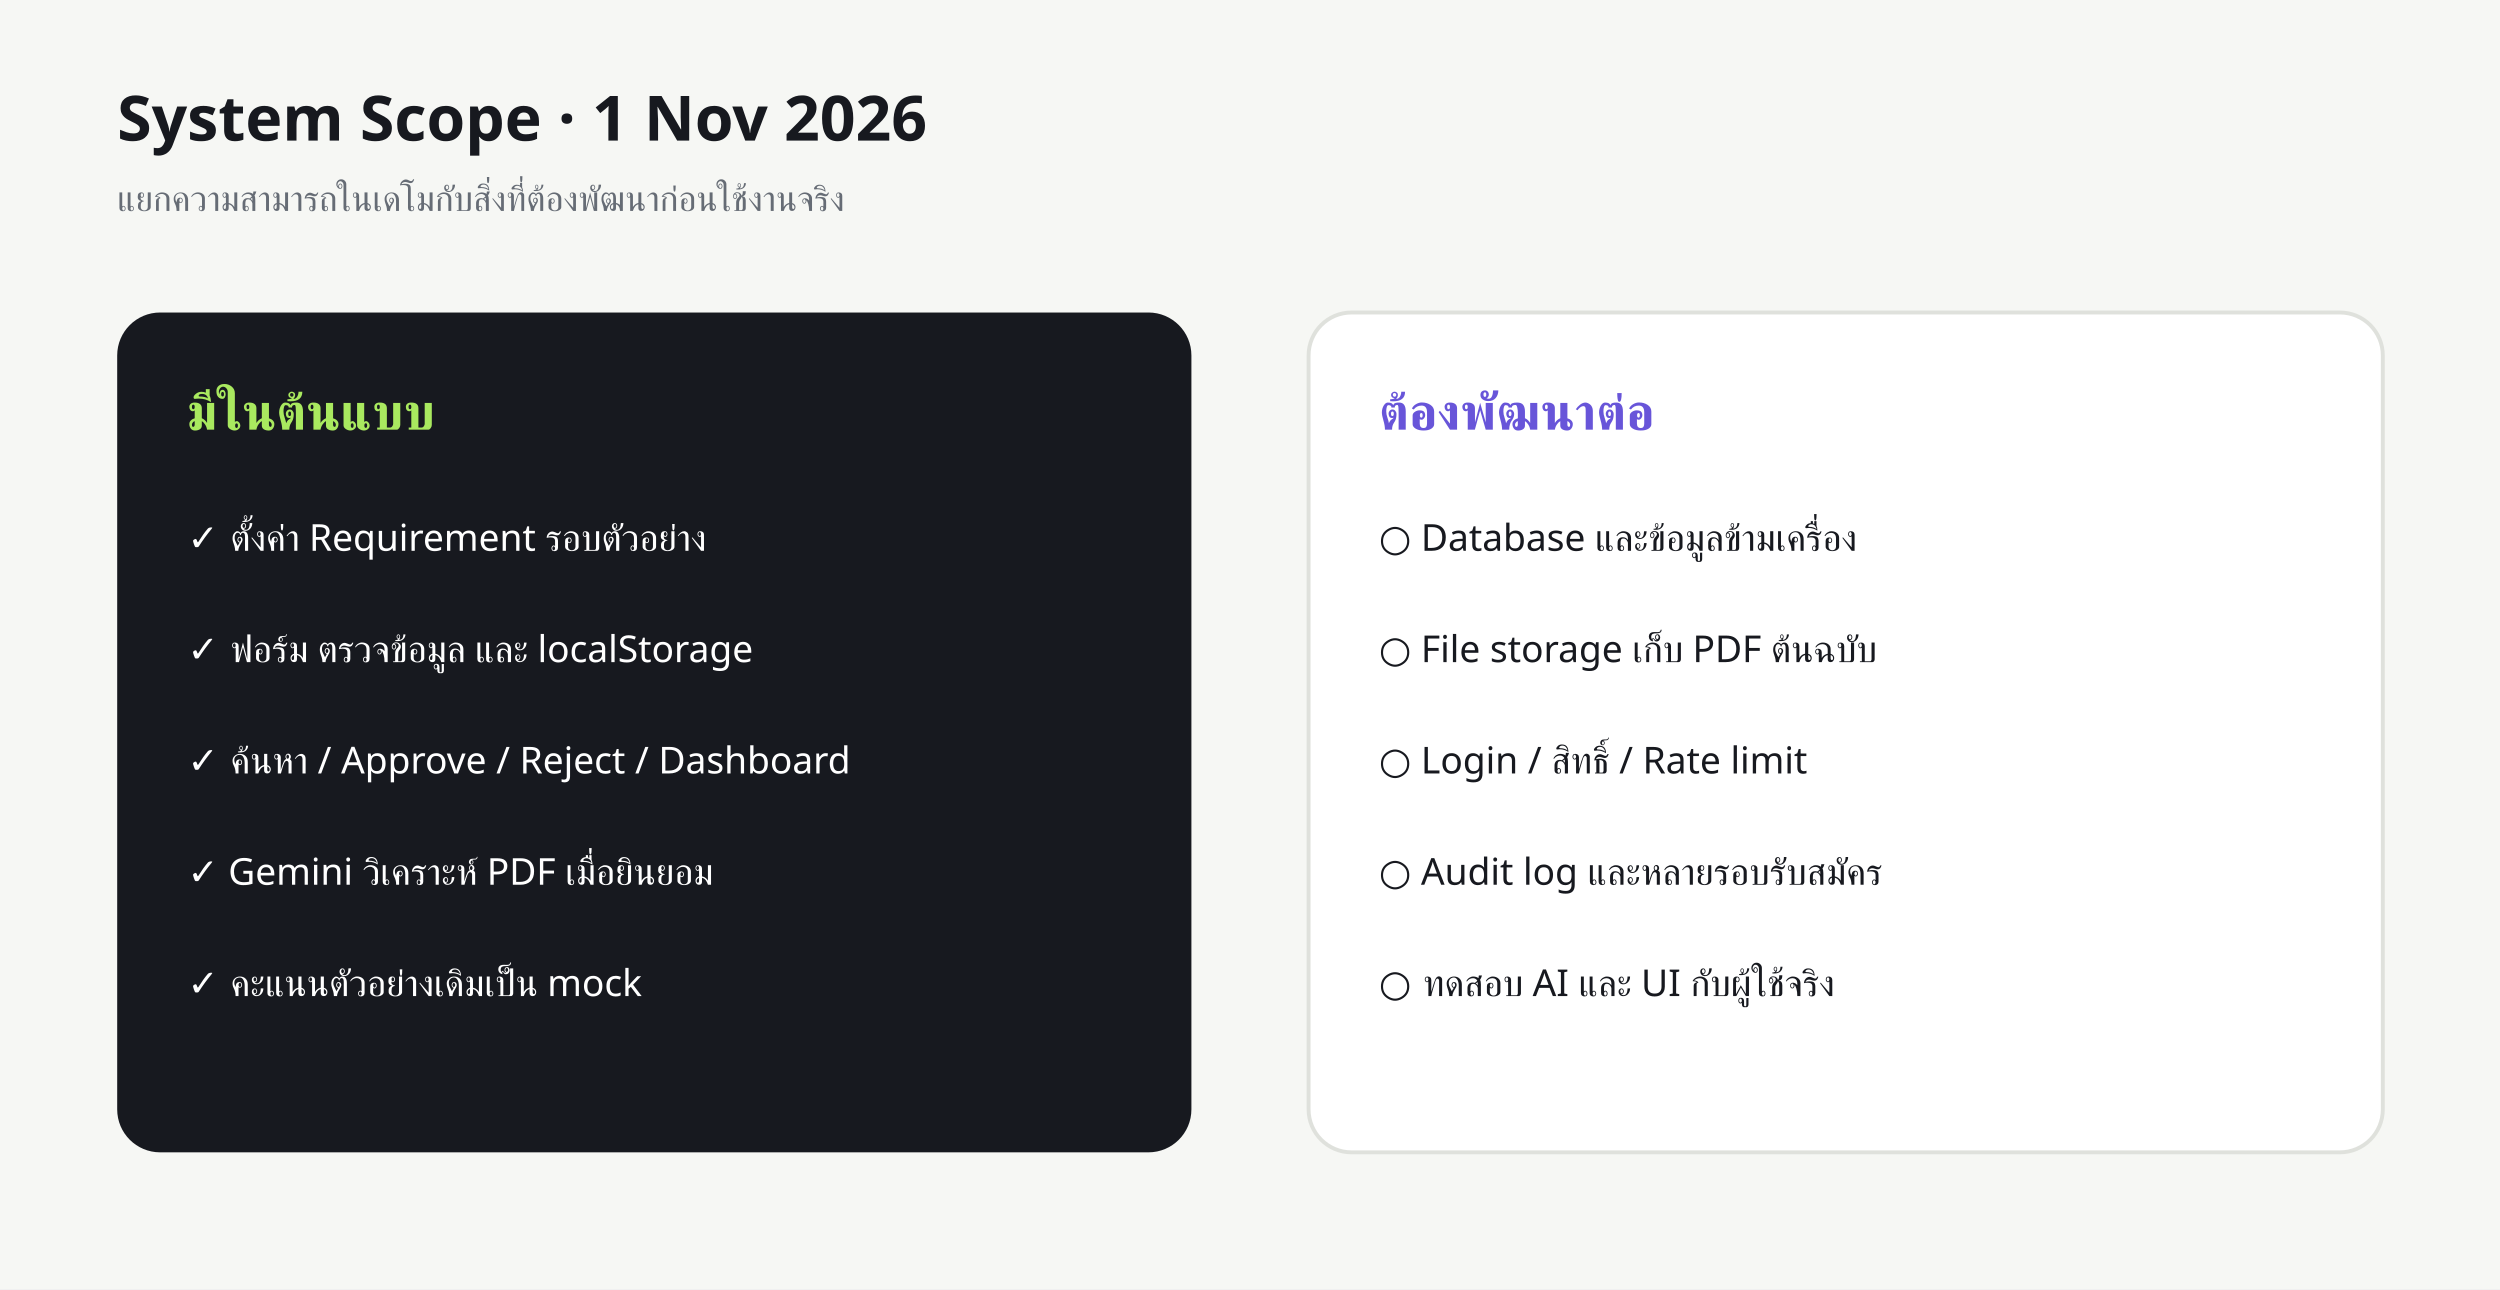
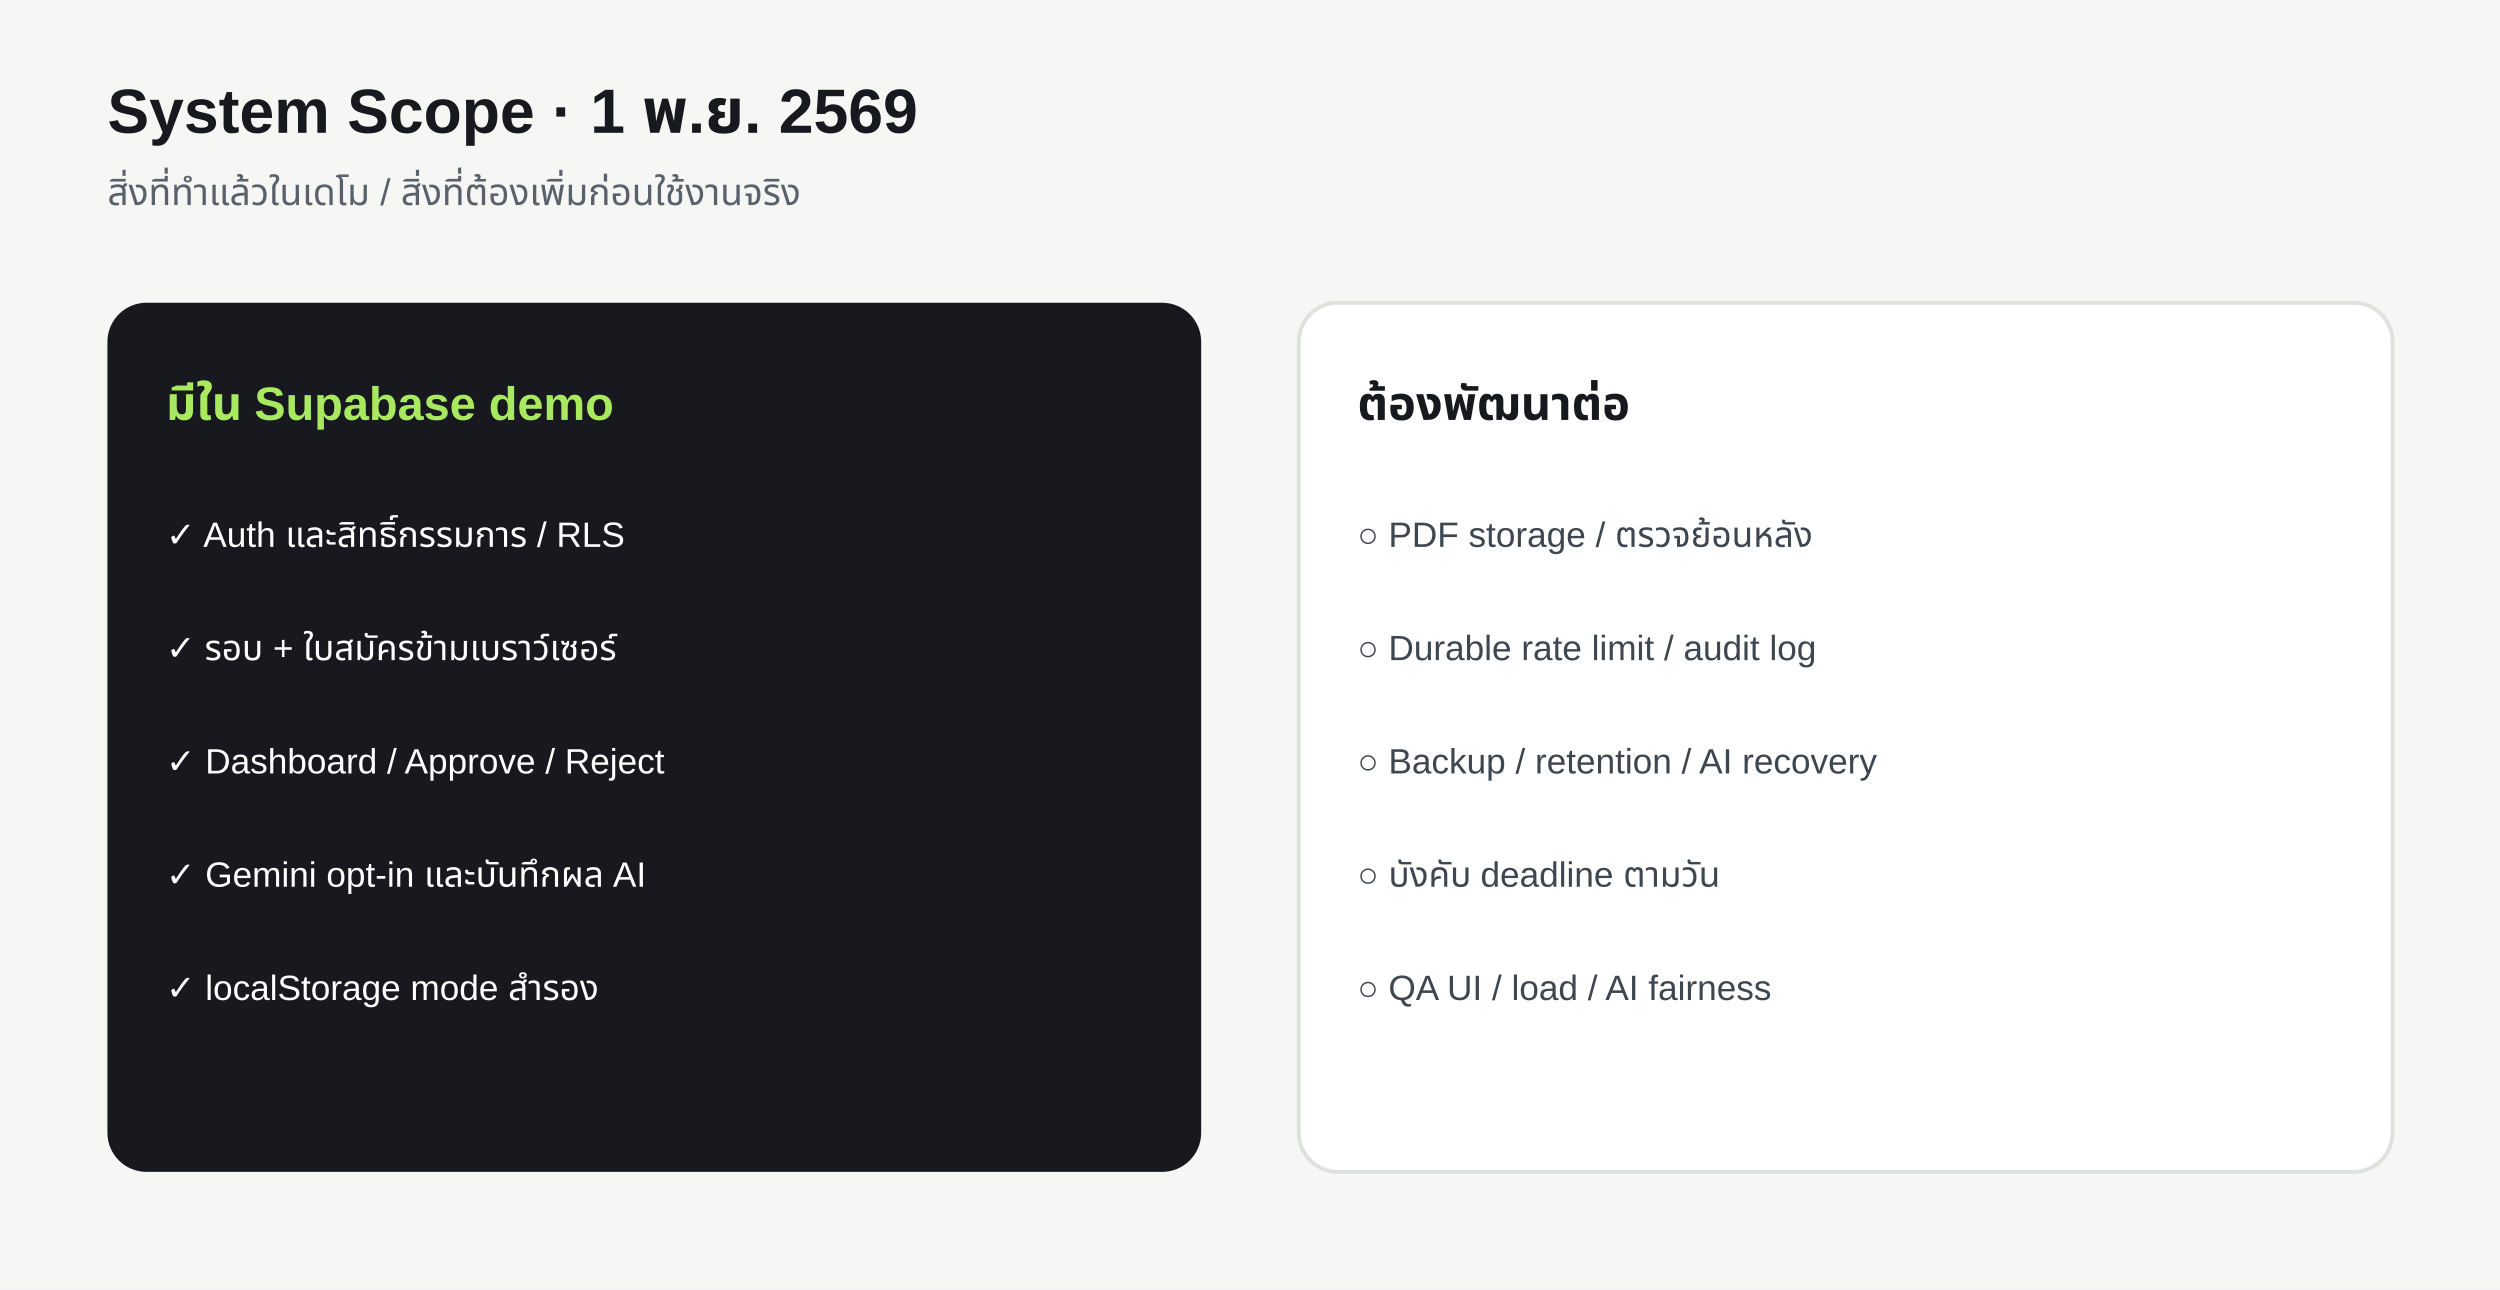
<svg xmlns="http://www.w3.org/2000/svg" viewBox="0 0 1280 660" role="img" aria-labelledby="title desc">
  <rect width="1280" height="660" fill="#f6f7f4" />
-   <g font-family="sans-serif">
-     <text x="60" y="72" font-size="32" font-weight="700" fill="#17191f">System Scope · 1 Nov 2026</text>
-     <text x="60" y="108" font-size="18" fill="#666c75">แยกความสามารถในเดโมกับสิ่งที่ต้องพัฒนาก่อนใช้งานจริง</text>
-     <rect x="60" y="160" width="550" height="430" rx="22" fill="#17191f" />
-     <rect x="670" y="160" width="550" height="430" rx="22" fill="#fff" stroke="#dfe1dc" stroke-width="2" />
-     <text x="96" y="220" font-size="26" font-weight="700" fill="#a9e95f">มีในต้นแบบ</text>
-     <text x="706" y="220" font-size="26" font-weight="700" fill="#6855d9">ต้องพัฒนาต่อ</text>
-     <text x="96" y="282" font-size="19" fill="#fff">✓ ตั้งค่า Requirement รอบตัวอย่าง</text>
-     <text x="96" y="339" font-size="19" fill="#fff">✓ ฟอร์ม ตรวจข้อมูล และ localStorage</text>
-     <text x="96" y="396" font-size="19" fill="#fff">✓ ค้นหา / Approve / Reject / Dashboard</text>
-     <text x="96" y="453" font-size="19" fill="#fff">✓ Gemini วิเคราะห์ PDF เมื่อยินยอม</text>
-     <text x="96" y="510" font-size="19" fill="#fff">✓ คะแนนตัวอย่างเดิมเป็น mock</text>
-     <text x="706" y="282" font-size="19" fill="#17191f">○ Database และข้อมูลข้ามเครื่อง</text>
-     <text x="706" y="339" font-size="19" fill="#17191f">○ File storage เก็บ PDF ต้นฉบับ</text>
-     <text x="706" y="396" font-size="19" fill="#17191f">○ Login / สิทธิ์ / Rate limit</text>
-     <text x="706" y="453" font-size="19" fill="#17191f">○ Audit log และหลายรอบรับสมัคร</text>
-     <text x="706" y="510" font-size="19" fill="#17191f">○ ทดสอบ AI และ UI กับผู้ใช้จริง</text>
-   </g>
+   <defs>
+     <style>text{font-family:Arial,'Noto Sans Thai',sans-serif}.title{font-size:32px;font-weight:700;fill:#17191f}.sub{font-size:19px;fill:#59616c}.head{font-size:24px;font-weight:700;fill:#17191f}.body{font-size:18px;fill:#3e4650}.small{font-size:16px;fill:#59616c}.dark{fill:#fff}.lime{fill:#a9e95f}.line{stroke:#6855d9;stroke-width:4;fill:none}</style>
+   </defs>
+   <text x="55" y="68" class="title">System Scope · 1 พ.ย. 2569</text>
+   <text x="55" y="105" class="sub">สิ่งที่ทำแล้วในเดโม / สิ่งที่ต้องเพิ่มก่อนใช้งานจริง</text>
+   <rect x="55" y="155" width="560" height="445" rx="20" fill="#17191f" />
+   <rect x="665" y="155" width="560" height="445" rx="20" fill="#fff" stroke="#dfe1dc" stroke-width="2" />
+   <text x="85" y="215" class="head lime">มีใน Supabase demo</text>
+   <text x="695" y="215" class="head">ต้องพัฒนาต่อ</text>
+   <text x="85" y="280" class="body dark">✓ Auth และสิทธิ์กรรมการ / RLS</text>
+   <text x="85" y="338" class="body dark">✓ รอบ + ใบสมัครข้ามเบราว์เซอร์</text>
+   <text x="85" y="396" class="body dark">✓ Dashboard / Approve / Reject</text>
+   <text x="85" y="454" class="body dark">✓ Gemini opt-in และบันทึกผล AI</text>
+   <text x="85" y="512" class="body dark">✓ localStorage mode สำรอง</text>
+   <text x="695" y="280" class="body">○ PDF storage / ตรวจย้อนหลัง</text>
+   <text x="695" y="338" class="body">○ Durable rate limit / audit log</text>
+   <text x="695" y="396" class="body">○ Backup / retention / AI recovery</text>
+   <text x="695" y="454" class="body">○ บังคับ deadline ตามวัน</text>
+   <text x="695" y="512" class="body">○ QA UI / load / AI fairness</text>
</svg>
